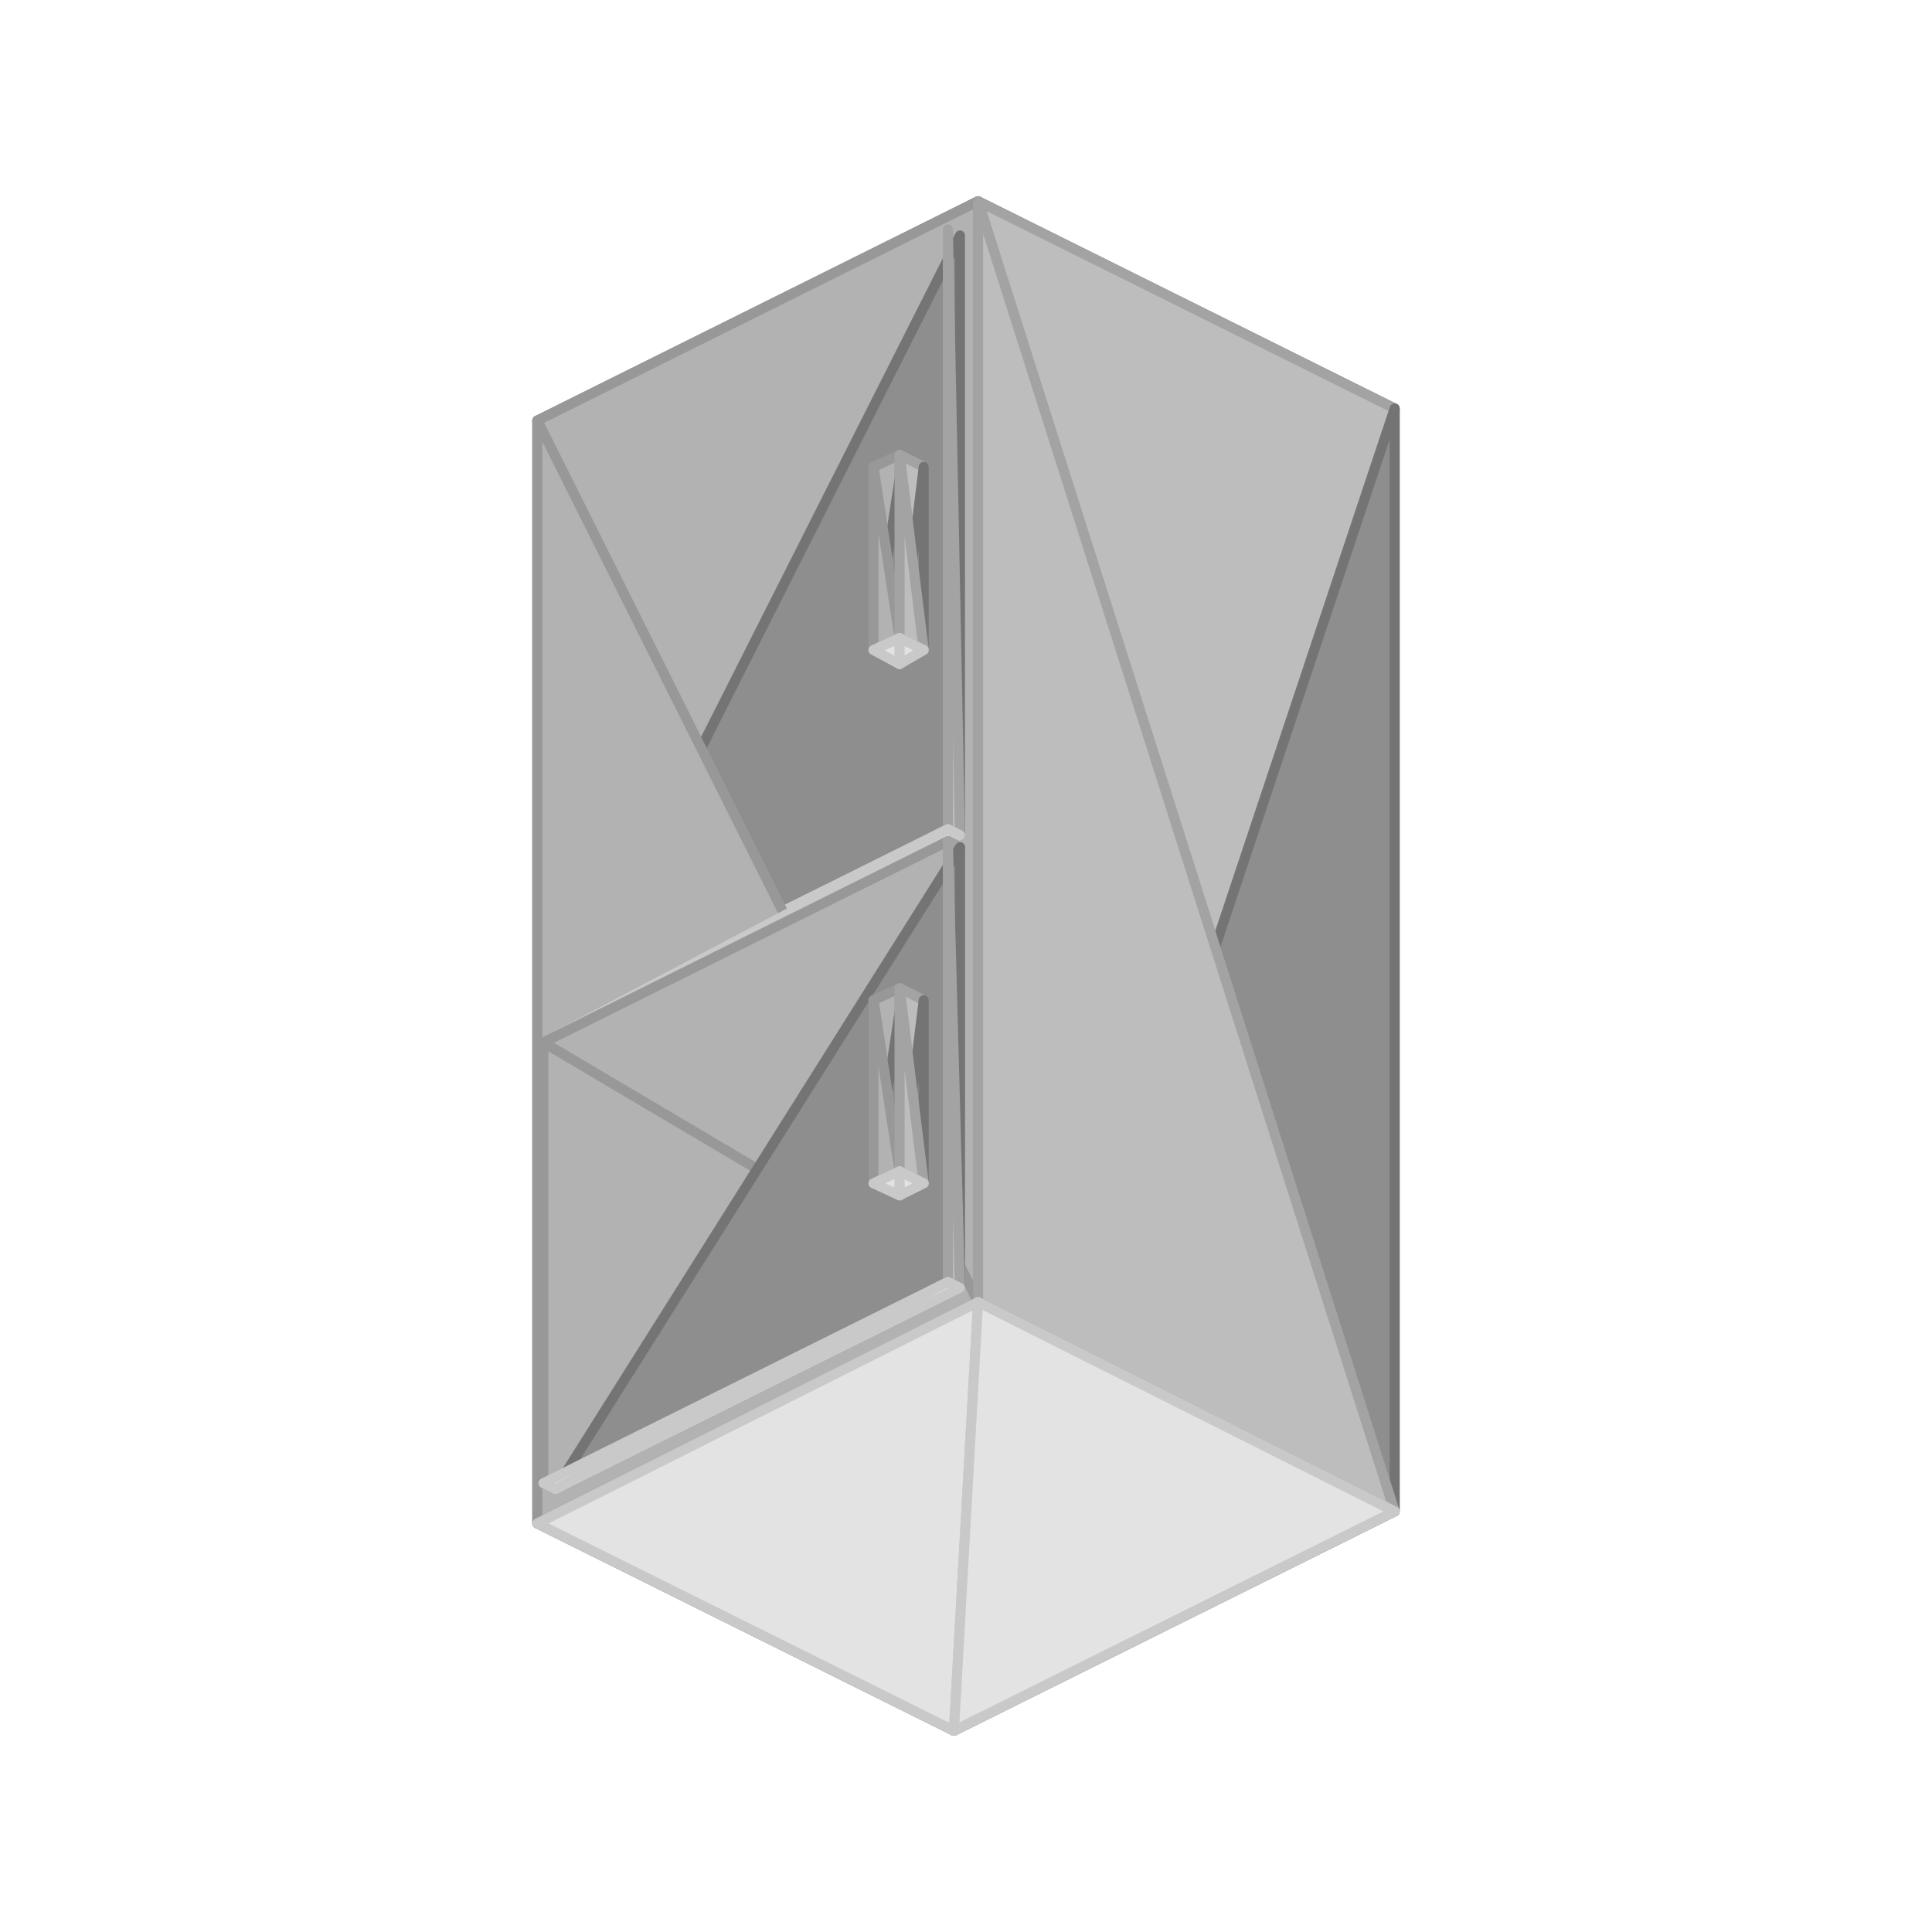
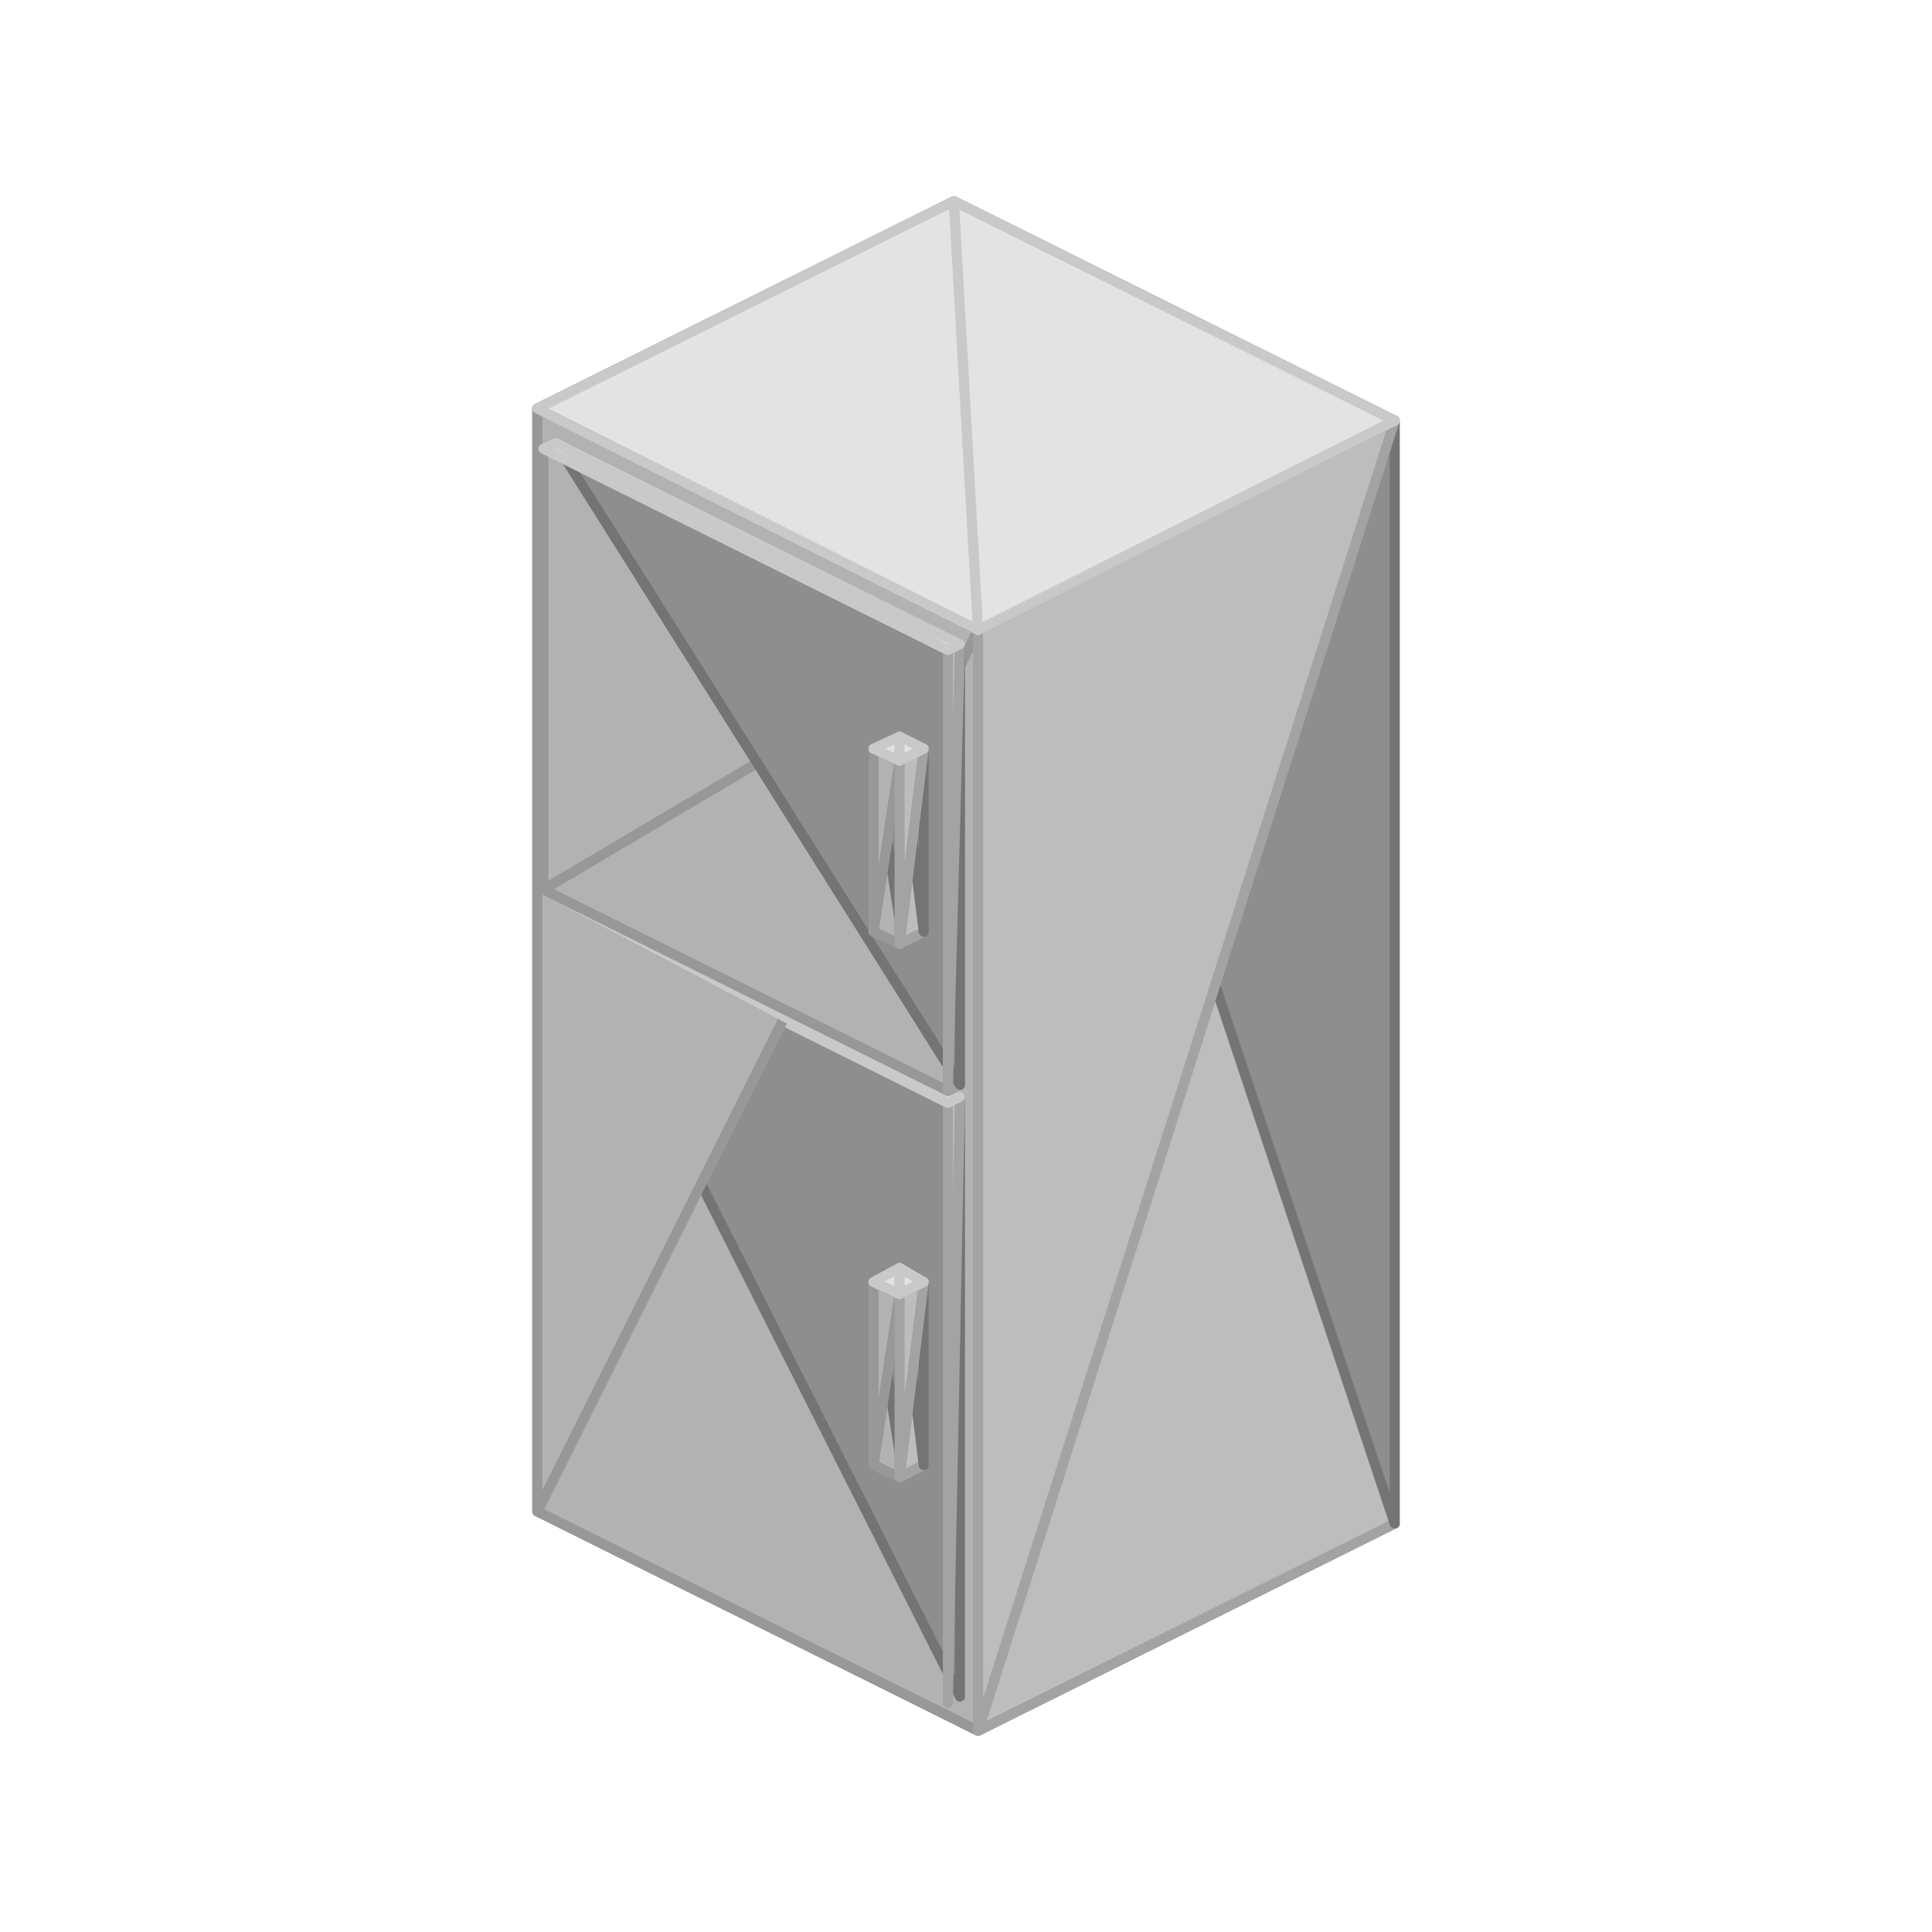
<svg xmlns="http://www.w3.org/2000/svg" viewBox="0 0 96 96">
-   <polygon points="47.4,31.3 48.6,10.0 26.7,20.9" fill="rgb(142,142,142)" stroke="rgb(116,116,116)" stroke-width="0.5" stroke-linejoin="round" />
-   <polygon points="47.4,31.3 69.3,20.3 48.6,10.0" fill="rgb(142,142,142)" stroke="rgb(116,116,116)" stroke-width="0.5" stroke-linejoin="round" />
-   <polygon points="69.3,20.3 47.4,31.3 47.4,86.0" fill="rgb(142,142,142)" stroke="rgb(116,116,116)" stroke-width="0.5" stroke-linejoin="round" />
-   <polygon points="27.6,21.7 47.1,11.4 27.0,21.4" fill="rgb(142,142,142)" stroke="rgb(116,116,116)" stroke-width="0.5" stroke-linejoin="round" />
-   <polygon points="47.4,31.3 26.7,20.9 26.7,75.7" fill="rgb(142,142,142)" stroke="rgb(116,116,116)" stroke-width="0.5" stroke-linejoin="round" />
-   <polygon points="27.6,21.7 27.0,21.4 27.0,51.2" fill="rgb(142,142,142)" stroke="rgb(116,116,116)" stroke-width="0.5" stroke-linejoin="round" />
-   <polygon points="27.6,21.7 47.7,11.7 47.1,11.4" fill="rgb(142,142,142)" stroke="rgb(116,116,116)" stroke-width="0.5" stroke-linejoin="round" />
-   <polygon points="47.7,11.7 27.6,21.7 27.6,51.5" fill="rgb(142,142,142)" stroke="rgb(116,116,116)" stroke-width="0.5" stroke-linejoin="round" />
-   <polygon points="27.6,21.7 27.0,51.2 27.6,51.5" fill="rgb(142,142,142)" stroke="rgb(116,116,116)" stroke-width="0.5" stroke-linejoin="round" />
-   <polygon points="47.4,31.3 26.7,75.7 47.4,86.0" fill="rgb(142,142,142)" stroke="rgb(116,116,116)" stroke-width="0.5" stroke-linejoin="round" />
-   <polygon points="27.0,21.4 47.1,11.4 47.1,41.2" fill="rgb(178,178,178)" stroke="rgb(152,152,152)" stroke-width="0.5" stroke-linejoin="round" />
-   <polygon points="48.6,10.0 69.3,20.3 69.3,75.1" fill="rgb(189,189,189)" stroke="rgb(163,163,163)" stroke-width="0.5" stroke-linejoin="round" />
-   <polygon points="27.0,21.4 47.1,41.2 27.0,51.2" fill="rgb(178,178,178)" stroke="rgb(152,152,152)" stroke-width="0.5" stroke-linejoin="round" />
-   <polygon points="69.3,20.3 47.4,86.0 69.3,75.1" fill="rgb(142,142,142)" stroke="rgb(116,116,116)" stroke-width="0.5" stroke-linejoin="round" />
-   <polygon points="44.7,23.8 45.9,23.2 44.7,22.6" fill="rgb(142,142,142)" stroke="rgb(116,116,116)" stroke-width="0.5" stroke-linejoin="round" />
-   <polygon points="44.7,23.8 44.7,22.6 43.4,23.2" fill="rgb(142,142,142)" stroke="rgb(116,116,116)" stroke-width="0.5" stroke-linejoin="round" />
-   <polygon points="47.1,11.4 47.7,11.7 47.7,41.5" fill="rgb(189,189,189)" stroke="rgb(163,163,163)" stroke-width="0.5" stroke-linejoin="round" />
-   <polygon points="26.7,20.9 48.6,10.0 48.6,64.7" fill="rgb(178,178,178)" stroke="rgb(152,152,152)" stroke-width="0.5" stroke-linejoin="round" />
-   <polygon points="45.9,23.2 44.7,23.8 44.7,33.0" fill="rgb(142,142,142)" stroke="rgb(116,116,116)" stroke-width="0.5" stroke-linejoin="round" />
-   <polygon points="44.7,23.8 43.4,23.2 43.4,32.3" fill="rgb(142,142,142)" stroke="rgb(116,116,116)" stroke-width="0.5" stroke-linejoin="round" />
-   <polygon points="47.7,11.7 27.6,51.5 47.7,41.5" fill="rgb(142,142,142)" stroke="rgb(116,116,116)" stroke-width="0.5" stroke-linejoin="round" />
-   <polygon points="44.7,22.6 45.9,23.2 45.9,32.3" fill="rgb(189,189,189)" stroke="rgb(163,163,163)" stroke-width="0.5" stroke-linejoin="round" />
-   <polygon points="43.4,23.2 44.7,22.6 44.7,31.7" fill="rgb(178,178,178)" stroke="rgb(152,152,152)" stroke-width="0.5" stroke-linejoin="round" />
-   <polygon points="44.7,23.8 43.4,32.3 44.7,33.0" fill="rgb(142,142,142)" stroke="rgb(116,116,116)" stroke-width="0.5" stroke-linejoin="round" />
-   <polygon points="45.9,23.2 44.7,33.0 45.9,32.3" fill="rgb(142,142,142)" stroke="rgb(116,116,116)" stroke-width="0.5" stroke-linejoin="round" />
-   <polygon points="43.4,23.2 44.7,31.7 43.4,32.3" fill="rgb(178,178,178)" stroke="rgb(152,152,152)" stroke-width="0.5" stroke-linejoin="round" />
-   <polygon points="44.7,22.6 45.9,32.3 44.7,31.7" fill="rgb(189,189,189)" stroke="rgb(163,163,163)" stroke-width="0.5" stroke-linejoin="round" />
-   <polygon points="27.6,51.5 27.0,51.2 47.1,41.2" fill="rgb(227,227,227)" stroke="rgb(201,201,201)" stroke-width="0.5" stroke-linejoin="round" />
-   <polygon points="27.6,52.1 47.1,41.8 27.0,51.8" fill="rgb(142,142,142)" stroke="rgb(116,116,116)" stroke-width="0.5" stroke-linejoin="round" />
-   <polygon points="27.6,52.1 27.0,51.8 27.0,73.7" fill="rgb(142,142,142)" stroke="rgb(116,116,116)" stroke-width="0.5" stroke-linejoin="round" />
-   <polygon points="44.7,33.0 43.4,32.3 44.7,31.7" fill="rgb(227,227,227)" stroke="rgb(201,201,201)" stroke-width="0.5" stroke-linejoin="round" />
-   <polygon points="44.7,33.0 44.7,31.7 45.9,32.3" fill="rgb(227,227,227)" stroke="rgb(201,201,201)" stroke-width="0.5" stroke-linejoin="round" />
-   <polygon points="47.1,11.4 47.7,41.5 47.1,41.2" fill="rgb(189,189,189)" stroke="rgb(163,163,163)" stroke-width="0.5" stroke-linejoin="round" />
-   <polygon points="26.7,20.9 48.6,64.7 26.7,75.7" fill="rgb(178,178,178)" stroke="rgb(152,152,152)" stroke-width="0.5" stroke-linejoin="round" />
-   <polygon points="27.6,51.5 47.1,41.2 47.7,41.5" fill="rgb(227,227,227)" stroke="rgb(201,201,201)" stroke-width="0.5" stroke-linejoin="round" />
-   <polygon points="27.6,52.1 47.7,42.1 47.1,41.8" fill="rgb(142,142,142)" stroke="rgb(116,116,116)" stroke-width="0.5" stroke-linejoin="round" />
-   <polygon points="47.7,42.1 27.6,52.1 27.6,74.0" fill="rgb(142,142,142)" stroke="rgb(116,116,116)" stroke-width="0.5" stroke-linejoin="round" />
-   <polygon points="27.6,52.1 27.0,73.7 27.6,74.0" fill="rgb(142,142,142)" stroke="rgb(116,116,116)" stroke-width="0.5" stroke-linejoin="round" />
-   <polygon points="48.6,10.0 69.3,75.1 48.6,64.7" fill="rgb(189,189,189)" stroke="rgb(163,163,163)" stroke-width="0.5" stroke-linejoin="round" />
-   <polygon points="27.0,51.8 47.1,41.8 47.1,63.7" fill="rgb(178,178,178)" stroke="rgb(152,152,152)" stroke-width="0.5" stroke-linejoin="round" />
-   <polygon points="27.0,51.8 47.1,63.7 27.0,73.7" fill="rgb(178,178,178)" stroke="rgb(152,152,152)" stroke-width="0.5" stroke-linejoin="round" />
-   <polygon points="47.4,86.0 26.7,75.7 48.6,64.7" fill="rgb(227,227,227)" stroke="rgb(201,201,201)" stroke-width="0.5" stroke-linejoin="round" />
-   <polygon points="47.4,86.0 48.6,64.7 69.3,75.1" fill="rgb(227,227,227)" stroke="rgb(201,201,201)" stroke-width="0.5" stroke-linejoin="round" />
-   <polygon points="44.7,50.3 45.9,49.7 44.7,49.1" fill="rgb(142,142,142)" stroke="rgb(116,116,116)" stroke-width="0.5" stroke-linejoin="round" />
-   <polygon points="44.7,50.3 44.7,49.1 43.4,49.7" fill="rgb(142,142,142)" stroke="rgb(116,116,116)" stroke-width="0.5" stroke-linejoin="round" />
-   <polygon points="47.1,41.8 47.7,42.1 47.7,64.0" fill="rgb(189,189,189)" stroke="rgb(163,163,163)" stroke-width="0.5" stroke-linejoin="round" />
-   <polygon points="47.7,42.1 27.6,74.0 47.7,64.0" fill="rgb(142,142,142)" stroke="rgb(116,116,116)" stroke-width="0.5" stroke-linejoin="round" />
-   <polygon points="45.9,49.7 44.7,50.3 44.7,59.4" fill="rgb(142,142,142)" stroke="rgb(116,116,116)" stroke-width="0.5" stroke-linejoin="round" />
-   <polygon points="44.7,50.3 43.4,49.7 43.4,58.8" fill="rgb(142,142,142)" stroke="rgb(116,116,116)" stroke-width="0.5" stroke-linejoin="round" />
-   <polygon points="27.6,74.0 27.0,73.7 47.1,63.7" fill="rgb(227,227,227)" stroke="rgb(201,201,201)" stroke-width="0.5" stroke-linejoin="round" />
-   <polygon points="44.7,49.1 45.9,49.7 45.9,58.8" fill="rgb(189,189,189)" stroke="rgb(163,163,163)" stroke-width="0.5" stroke-linejoin="round" />
-   <polygon points="43.4,49.7 44.7,49.1 44.7,58.2" fill="rgb(178,178,178)" stroke="rgb(152,152,152)" stroke-width="0.5" stroke-linejoin="round" />
-   <polygon points="44.7,50.3 43.4,58.8 44.7,59.4" fill="rgb(142,142,142)" stroke="rgb(116,116,116)" stroke-width="0.5" stroke-linejoin="round" />
-   <polygon points="45.9,49.7 44.7,59.4 45.9,58.8" fill="rgb(142,142,142)" stroke="rgb(116,116,116)" stroke-width="0.5" stroke-linejoin="round" />
-   <polygon points="43.4,49.7 44.7,58.2 43.4,58.8" fill="rgb(178,178,178)" stroke="rgb(152,152,152)" stroke-width="0.5" stroke-linejoin="round" />
-   <polygon points="44.7,49.1 45.9,58.8 44.7,58.2" fill="rgb(189,189,189)" stroke="rgb(163,163,163)" stroke-width="0.5" stroke-linejoin="round" />
-   <polygon points="44.7,59.4 43.4,58.8 44.7,58.2" fill="rgb(227,227,227)" stroke="rgb(201,201,201)" stroke-width="0.5" stroke-linejoin="round" />
-   <polygon points="44.7,59.4 44.7,58.2 45.9,58.8" fill="rgb(227,227,227)" stroke="rgb(201,201,201)" stroke-width="0.5" stroke-linejoin="round" />
-   <polygon points="47.1,41.8 47.7,64.0 47.1,63.7" fill="rgb(189,189,189)" stroke="rgb(163,163,163)" stroke-width="0.5" stroke-linejoin="round" />
-   <polygon points="27.6,74.0 47.1,63.7 47.7,64.0" fill="rgb(227,227,227)" stroke="rgb(201,201,201)" stroke-width="0.5" stroke-linejoin="round" />
+   <polygon points="47.4,64.7 48.6,86.0 26.7,75.1" fill="rgb(142,142,142)" stroke="rgb(116,116,116)" stroke-width="0.5" stroke-linejoin="round" />
+   <polygon points="47.4,64.7 69.3,75.7 48.6,86.0" fill="rgb(142,142,142)" stroke="rgb(116,116,116)" stroke-width="0.5" stroke-linejoin="round" />
+   <polygon points="69.3,75.7 47.4,64.7 47.4,10.0" fill="rgb(142,142,142)" stroke="rgb(116,116,116)" stroke-width="0.5" stroke-linejoin="round" />
+   <polygon points="27.6,74.3 47.1,84.6 27.0,74.6" fill="rgb(142,142,142)" stroke="rgb(116,116,116)" stroke-width="0.5" stroke-linejoin="round" />
+   <polygon points="47.4,64.7 26.7,75.1 26.7,20.3" fill="rgb(142,142,142)" stroke="rgb(116,116,116)" stroke-width="0.5" stroke-linejoin="round" />
+   <polygon points="27.6,74.3 27.0,74.6 27.0,44.8" fill="rgb(142,142,142)" stroke="rgb(116,116,116)" stroke-width="0.5" stroke-linejoin="round" />
+   <polygon points="27.6,74.3 47.7,84.3 47.1,84.6" fill="rgb(142,142,142)" stroke="rgb(116,116,116)" stroke-width="0.5" stroke-linejoin="round" />
+   <polygon points="47.7,84.3 27.6,74.3 27.6,44.5" fill="rgb(142,142,142)" stroke="rgb(116,116,116)" stroke-width="0.5" stroke-linejoin="round" />
+   <polygon points="27.6,74.3 27.0,44.8 27.6,44.5" fill="rgb(142,142,142)" stroke="rgb(116,116,116)" stroke-width="0.5" stroke-linejoin="round" />
+   <polygon points="47.4,64.7 26.7,20.3 47.4,10.0" fill="rgb(142,142,142)" stroke="rgb(116,116,116)" stroke-width="0.5" stroke-linejoin="round" />
+   <polygon points="27.0,74.6 47.1,84.6 47.1,54.8" fill="rgb(178,178,178)" stroke="rgb(152,152,152)" stroke-width="0.5" stroke-linejoin="round" />
+   <polygon points="48.6,86.0 69.3,75.7 69.3,20.9" fill="rgb(189,189,189)" stroke="rgb(163,163,163)" stroke-width="0.5" stroke-linejoin="round" />
+   <polygon points="27.0,74.6 47.1,54.8 27.0,44.8" fill="rgb(178,178,178)" stroke="rgb(152,152,152)" stroke-width="0.5" stroke-linejoin="round" />
+   <polygon points="69.3,75.7 47.4,10.0 69.3,20.9" fill="rgb(142,142,142)" stroke="rgb(116,116,116)" stroke-width="0.5" stroke-linejoin="round" />
+   <polygon points="44.7,72.2 45.9,72.8 44.7,73.4" fill="rgb(142,142,142)" stroke="rgb(116,116,116)" stroke-width="0.5" stroke-linejoin="round" />
+   <polygon points="44.7,72.2 44.7,73.4 43.4,72.8" fill="rgb(142,142,142)" stroke="rgb(116,116,116)" stroke-width="0.5" stroke-linejoin="round" />
+   <polygon points="47.1,84.6 47.7,84.3 47.7,54.5" fill="rgb(189,189,189)" stroke="rgb(163,163,163)" stroke-width="0.5" stroke-linejoin="round" />
+   <polygon points="26.7,75.1 48.6,86.0 48.6,31.3" fill="rgb(178,178,178)" stroke="rgb(152,152,152)" stroke-width="0.5" stroke-linejoin="round" />
+   <polygon points="45.9,72.8 44.7,72.2 44.7,63.0" fill="rgb(142,142,142)" stroke="rgb(116,116,116)" stroke-width="0.5" stroke-linejoin="round" />
+   <polygon points="44.7,72.2 43.4,72.8 43.4,63.7" fill="rgb(142,142,142)" stroke="rgb(116,116,116)" stroke-width="0.5" stroke-linejoin="round" />
+   <polygon points="47.7,84.3 27.6,44.5 47.7,54.5" fill="rgb(142,142,142)" stroke="rgb(116,116,116)" stroke-width="0.5" stroke-linejoin="round" />
+   <polygon points="44.7,73.4 45.9,72.8 45.9,63.7" fill="rgb(189,189,189)" stroke="rgb(163,163,163)" stroke-width="0.5" stroke-linejoin="round" />
+   <polygon points="43.4,72.8 44.7,73.4 44.7,64.3" fill="rgb(178,178,178)" stroke="rgb(152,152,152)" stroke-width="0.5" stroke-linejoin="round" />
+   <polygon points="44.7,72.2 43.4,63.7 44.7,63.0" fill="rgb(142,142,142)" stroke="rgb(116,116,116)" stroke-width="0.5" stroke-linejoin="round" />
+   <polygon points="45.9,72.8 44.7,63.0 45.9,63.7" fill="rgb(142,142,142)" stroke="rgb(116,116,116)" stroke-width="0.5" stroke-linejoin="round" />
+   <polygon points="43.4,72.8 44.7,64.3 43.4,63.7" fill="rgb(178,178,178)" stroke="rgb(152,152,152)" stroke-width="0.5" stroke-linejoin="round" />
+   <polygon points="44.7,73.4 45.9,63.7 44.7,64.3" fill="rgb(189,189,189)" stroke="rgb(163,163,163)" stroke-width="0.5" stroke-linejoin="round" />
+   <polygon points="27.6,44.5 27.0,44.8 47.1,54.8" fill="rgb(227,227,227)" stroke="rgb(201,201,201)" stroke-width="0.5" stroke-linejoin="round" />
+   <polygon points="27.6,43.9 47.1,54.2 27.0,44.2" fill="rgb(142,142,142)" stroke="rgb(116,116,116)" stroke-width="0.5" stroke-linejoin="round" />
+   <polygon points="27.6,43.9 27.0,44.2 27.0,22.3" fill="rgb(142,142,142)" stroke="rgb(116,116,116)" stroke-width="0.5" stroke-linejoin="round" />
+   <polygon points="44.7,63.0 43.4,63.7 44.7,64.3" fill="rgb(227,227,227)" stroke="rgb(201,201,201)" stroke-width="0.5" stroke-linejoin="round" />
+   <polygon points="44.7,63.0 44.7,64.3 45.9,63.7" fill="rgb(227,227,227)" stroke="rgb(201,201,201)" stroke-width="0.5" stroke-linejoin="round" />
+   <polygon points="47.1,84.6 47.7,54.5 47.1,54.8" fill="rgb(189,189,189)" stroke="rgb(163,163,163)" stroke-width="0.5" stroke-linejoin="round" />
+   <polygon points="26.7,75.1 48.6,31.3 26.7,20.3" fill="rgb(178,178,178)" stroke="rgb(152,152,152)" stroke-width="0.5" stroke-linejoin="round" />
+   <polygon points="27.6,44.5 47.1,54.8 47.7,54.5" fill="rgb(227,227,227)" stroke="rgb(201,201,201)" stroke-width="0.5" stroke-linejoin="round" />
+   <polygon points="27.6,43.9 47.7,53.9 47.1,54.2" fill="rgb(142,142,142)" stroke="rgb(116,116,116)" stroke-width="0.5" stroke-linejoin="round" />
+   <polygon points="47.7,53.9 27.6,43.9 27.6,22.0" fill="rgb(142,142,142)" stroke="rgb(116,116,116)" stroke-width="0.5" stroke-linejoin="round" />
+   <polygon points="27.6,43.9 27.0,22.3 27.6,22.0" fill="rgb(142,142,142)" stroke="rgb(116,116,116)" stroke-width="0.5" stroke-linejoin="round" />
+   <polygon points="48.6,86.0 69.3,20.9 48.6,31.3" fill="rgb(189,189,189)" stroke="rgb(163,163,163)" stroke-width="0.5" stroke-linejoin="round" />
+   <polygon points="27.0,44.2 47.1,54.2 47.1,32.3" fill="rgb(178,178,178)" stroke="rgb(152,152,152)" stroke-width="0.5" stroke-linejoin="round" />
+   <polygon points="27.0,44.2 47.1,32.3 27.0,22.3" fill="rgb(178,178,178)" stroke="rgb(152,152,152)" stroke-width="0.5" stroke-linejoin="round" />
+   <polygon points="47.4,10.0 26.7,20.3 48.6,31.3" fill="rgb(227,227,227)" stroke="rgb(201,201,201)" stroke-width="0.5" stroke-linejoin="round" />
+   <polygon points="47.4,10.0 48.6,31.3 69.3,20.9" fill="rgb(227,227,227)" stroke="rgb(201,201,201)" stroke-width="0.5" stroke-linejoin="round" />
+   <polygon points="44.7,45.7 45.9,46.3 44.7,46.9" fill="rgb(142,142,142)" stroke="rgb(116,116,116)" stroke-width="0.5" stroke-linejoin="round" />
+   <polygon points="44.7,45.7 44.7,46.9 43.4,46.3" fill="rgb(142,142,142)" stroke="rgb(116,116,116)" stroke-width="0.5" stroke-linejoin="round" />
+   <polygon points="47.1,54.2 47.7,53.9 47.7,32.0" fill="rgb(189,189,189)" stroke="rgb(163,163,163)" stroke-width="0.5" stroke-linejoin="round" />
+   <polygon points="47.7,53.9 27.6,22.0 47.7,32.0" fill="rgb(142,142,142)" stroke="rgb(116,116,116)" stroke-width="0.5" stroke-linejoin="round" />
+   <polygon points="45.9,46.3 44.7,45.7 44.7,36.6" fill="rgb(142,142,142)" stroke="rgb(116,116,116)" stroke-width="0.5" stroke-linejoin="round" />
+   <polygon points="44.7,45.7 43.4,46.3 43.4,37.2" fill="rgb(142,142,142)" stroke="rgb(116,116,116)" stroke-width="0.5" stroke-linejoin="round" />
+   <polygon points="27.6,22.0 27.0,22.3 47.1,32.3" fill="rgb(227,227,227)" stroke="rgb(201,201,201)" stroke-width="0.5" stroke-linejoin="round" />
+   <polygon points="44.7,46.9 45.9,46.3 45.9,37.2" fill="rgb(189,189,189)" stroke="rgb(163,163,163)" stroke-width="0.5" stroke-linejoin="round" />
+   <polygon points="43.4,46.3 44.7,46.9 44.7,37.8" fill="rgb(178,178,178)" stroke="rgb(152,152,152)" stroke-width="0.5" stroke-linejoin="round" />
+   <polygon points="44.7,45.7 43.4,37.2 44.7,36.6" fill="rgb(142,142,142)" stroke="rgb(116,116,116)" stroke-width="0.5" stroke-linejoin="round" />
+   <polygon points="45.9,46.3 44.7,36.6 45.9,37.2" fill="rgb(142,142,142)" stroke="rgb(116,116,116)" stroke-width="0.5" stroke-linejoin="round" />
+   <polygon points="43.4,46.3 44.7,37.8 43.4,37.2" fill="rgb(178,178,178)" stroke="rgb(152,152,152)" stroke-width="0.5" stroke-linejoin="round" />
+   <polygon points="44.7,46.9 45.9,37.2 44.7,37.8" fill="rgb(189,189,189)" stroke="rgb(163,163,163)" stroke-width="0.5" stroke-linejoin="round" />
+   <polygon points="44.7,36.6 43.4,37.2 44.7,37.8" fill="rgb(227,227,227)" stroke="rgb(201,201,201)" stroke-width="0.5" stroke-linejoin="round" />
+   <polygon points="44.7,36.6 44.7,37.8 45.9,37.2" fill="rgb(227,227,227)" stroke="rgb(201,201,201)" stroke-width="0.5" stroke-linejoin="round" />
+   <polygon points="47.1,54.2 47.7,32.0 47.1,32.3" fill="rgb(189,189,189)" stroke="rgb(163,163,163)" stroke-width="0.5" stroke-linejoin="round" />
+   <polygon points="27.6,22.0 47.1,32.3 47.7,32.0" fill="rgb(227,227,227)" stroke="rgb(201,201,201)" stroke-width="0.5" stroke-linejoin="round" />
</svg>
